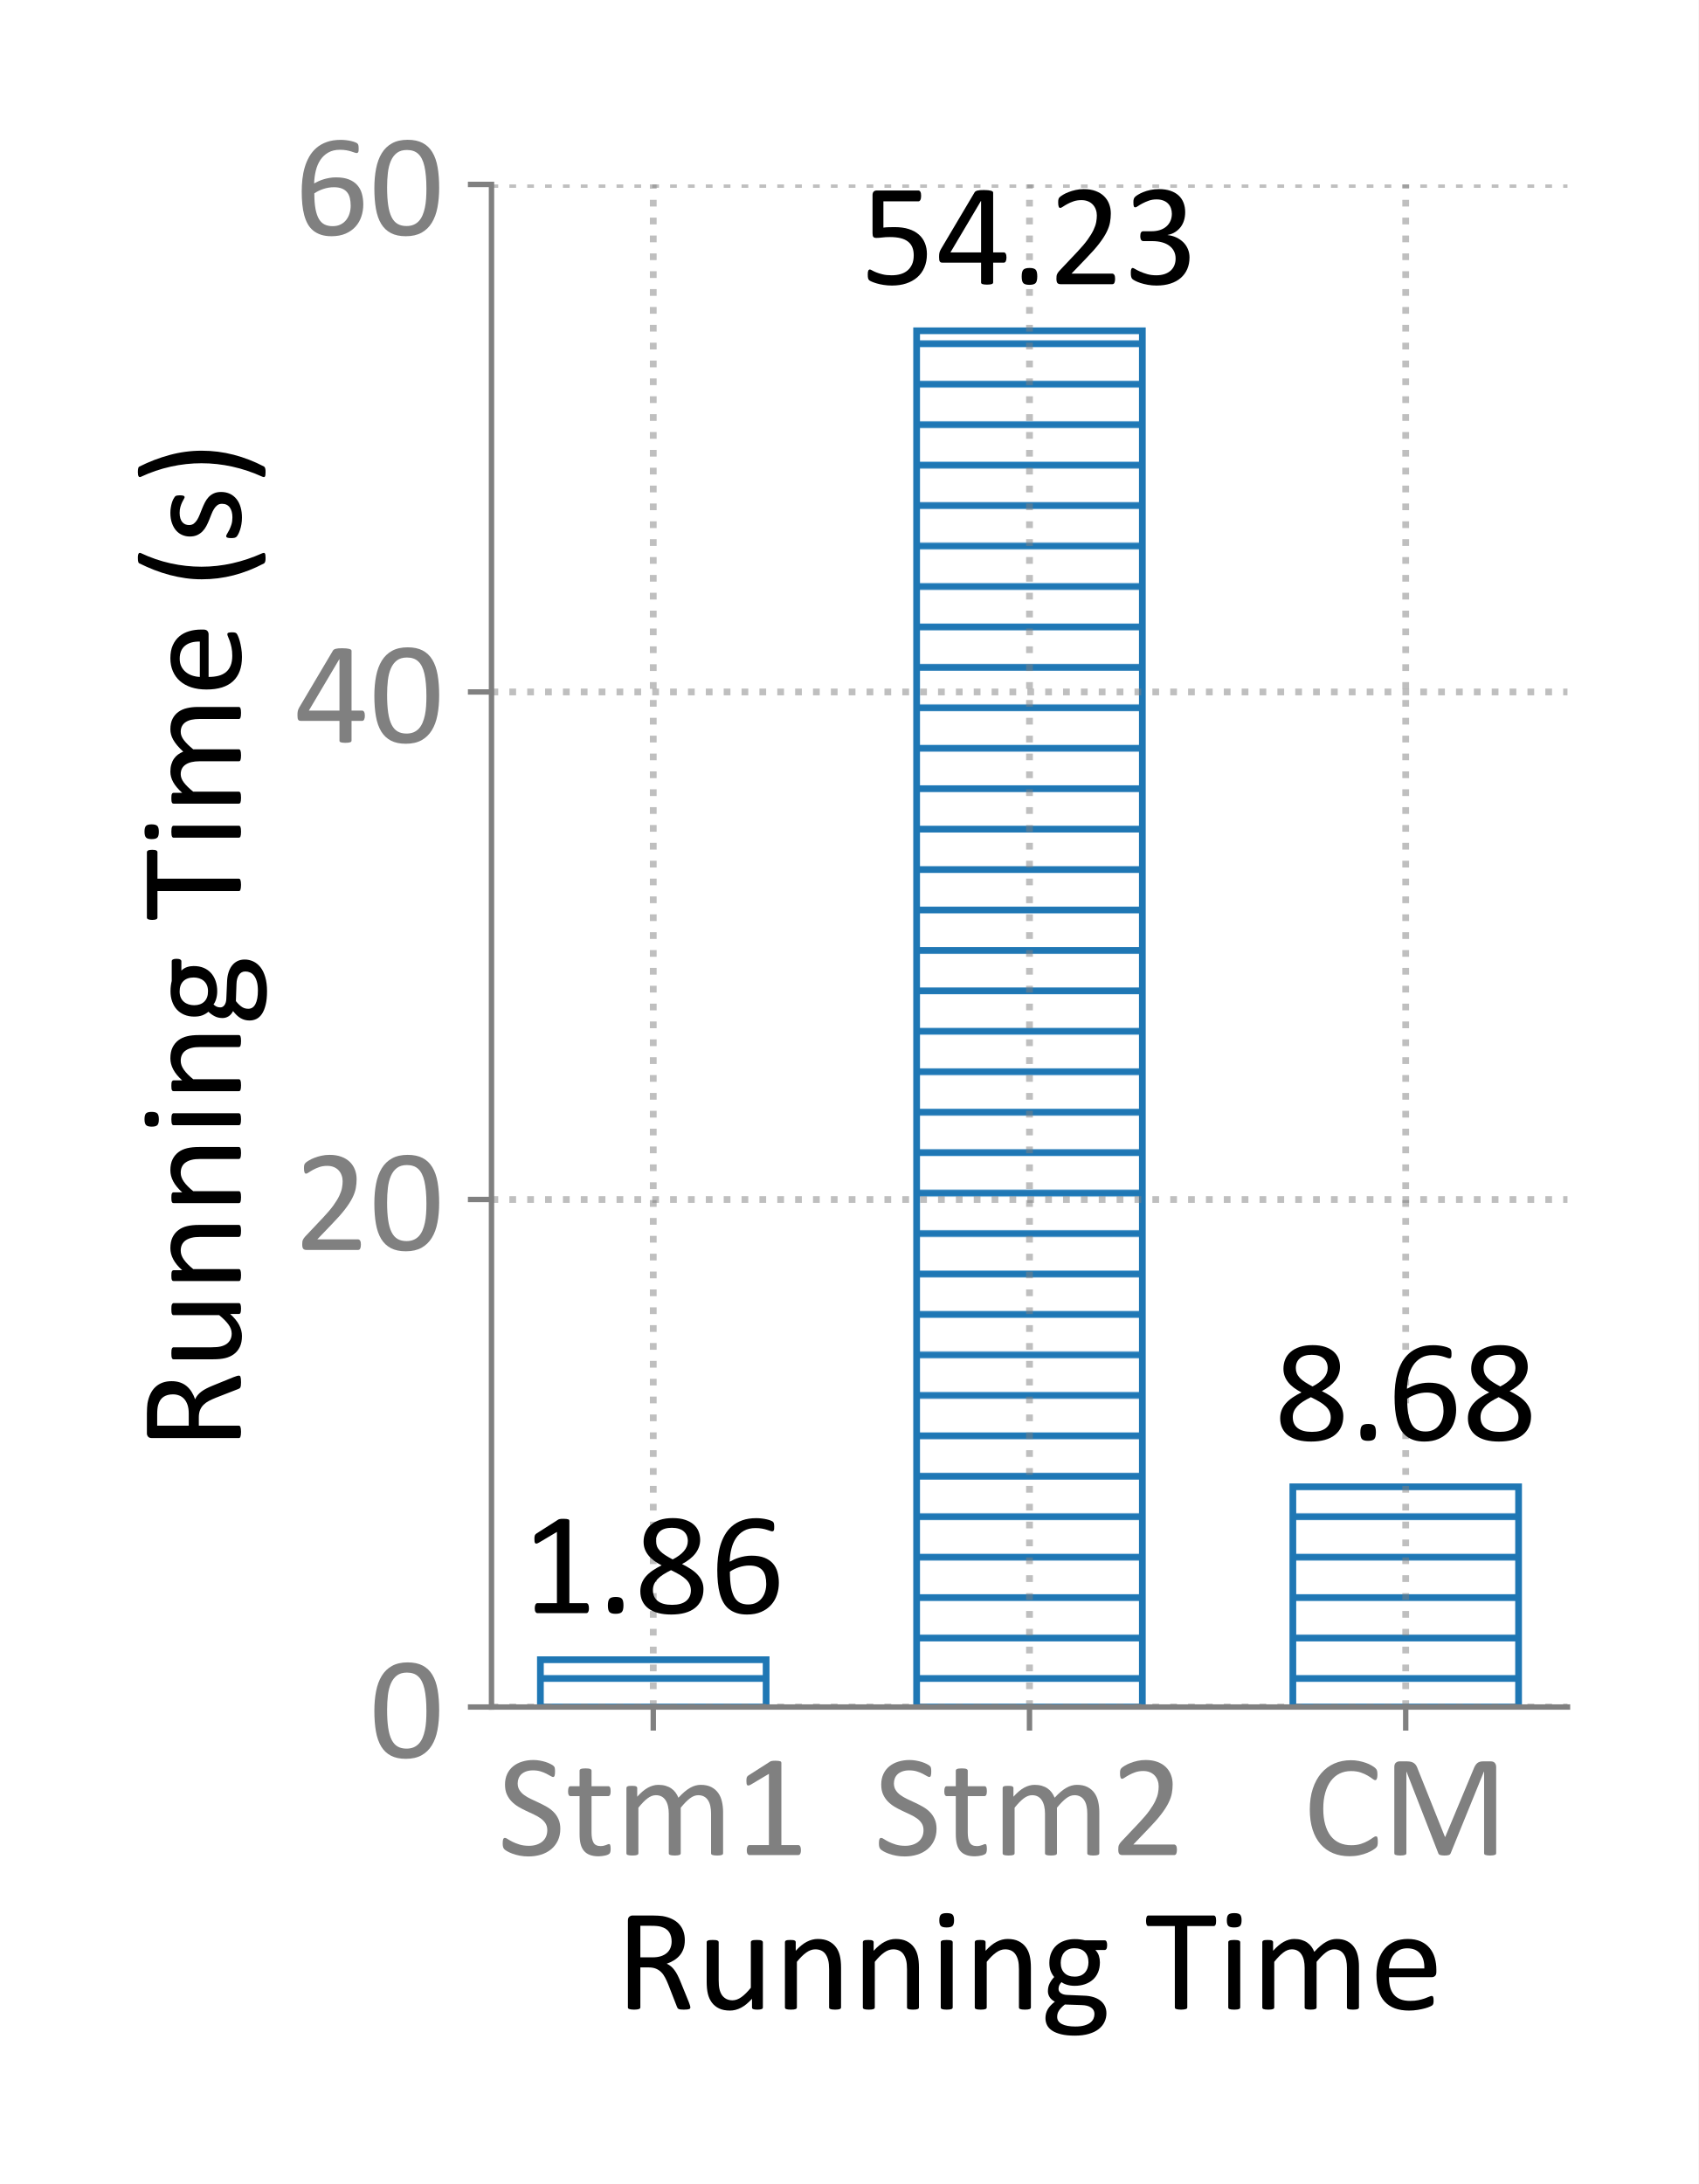
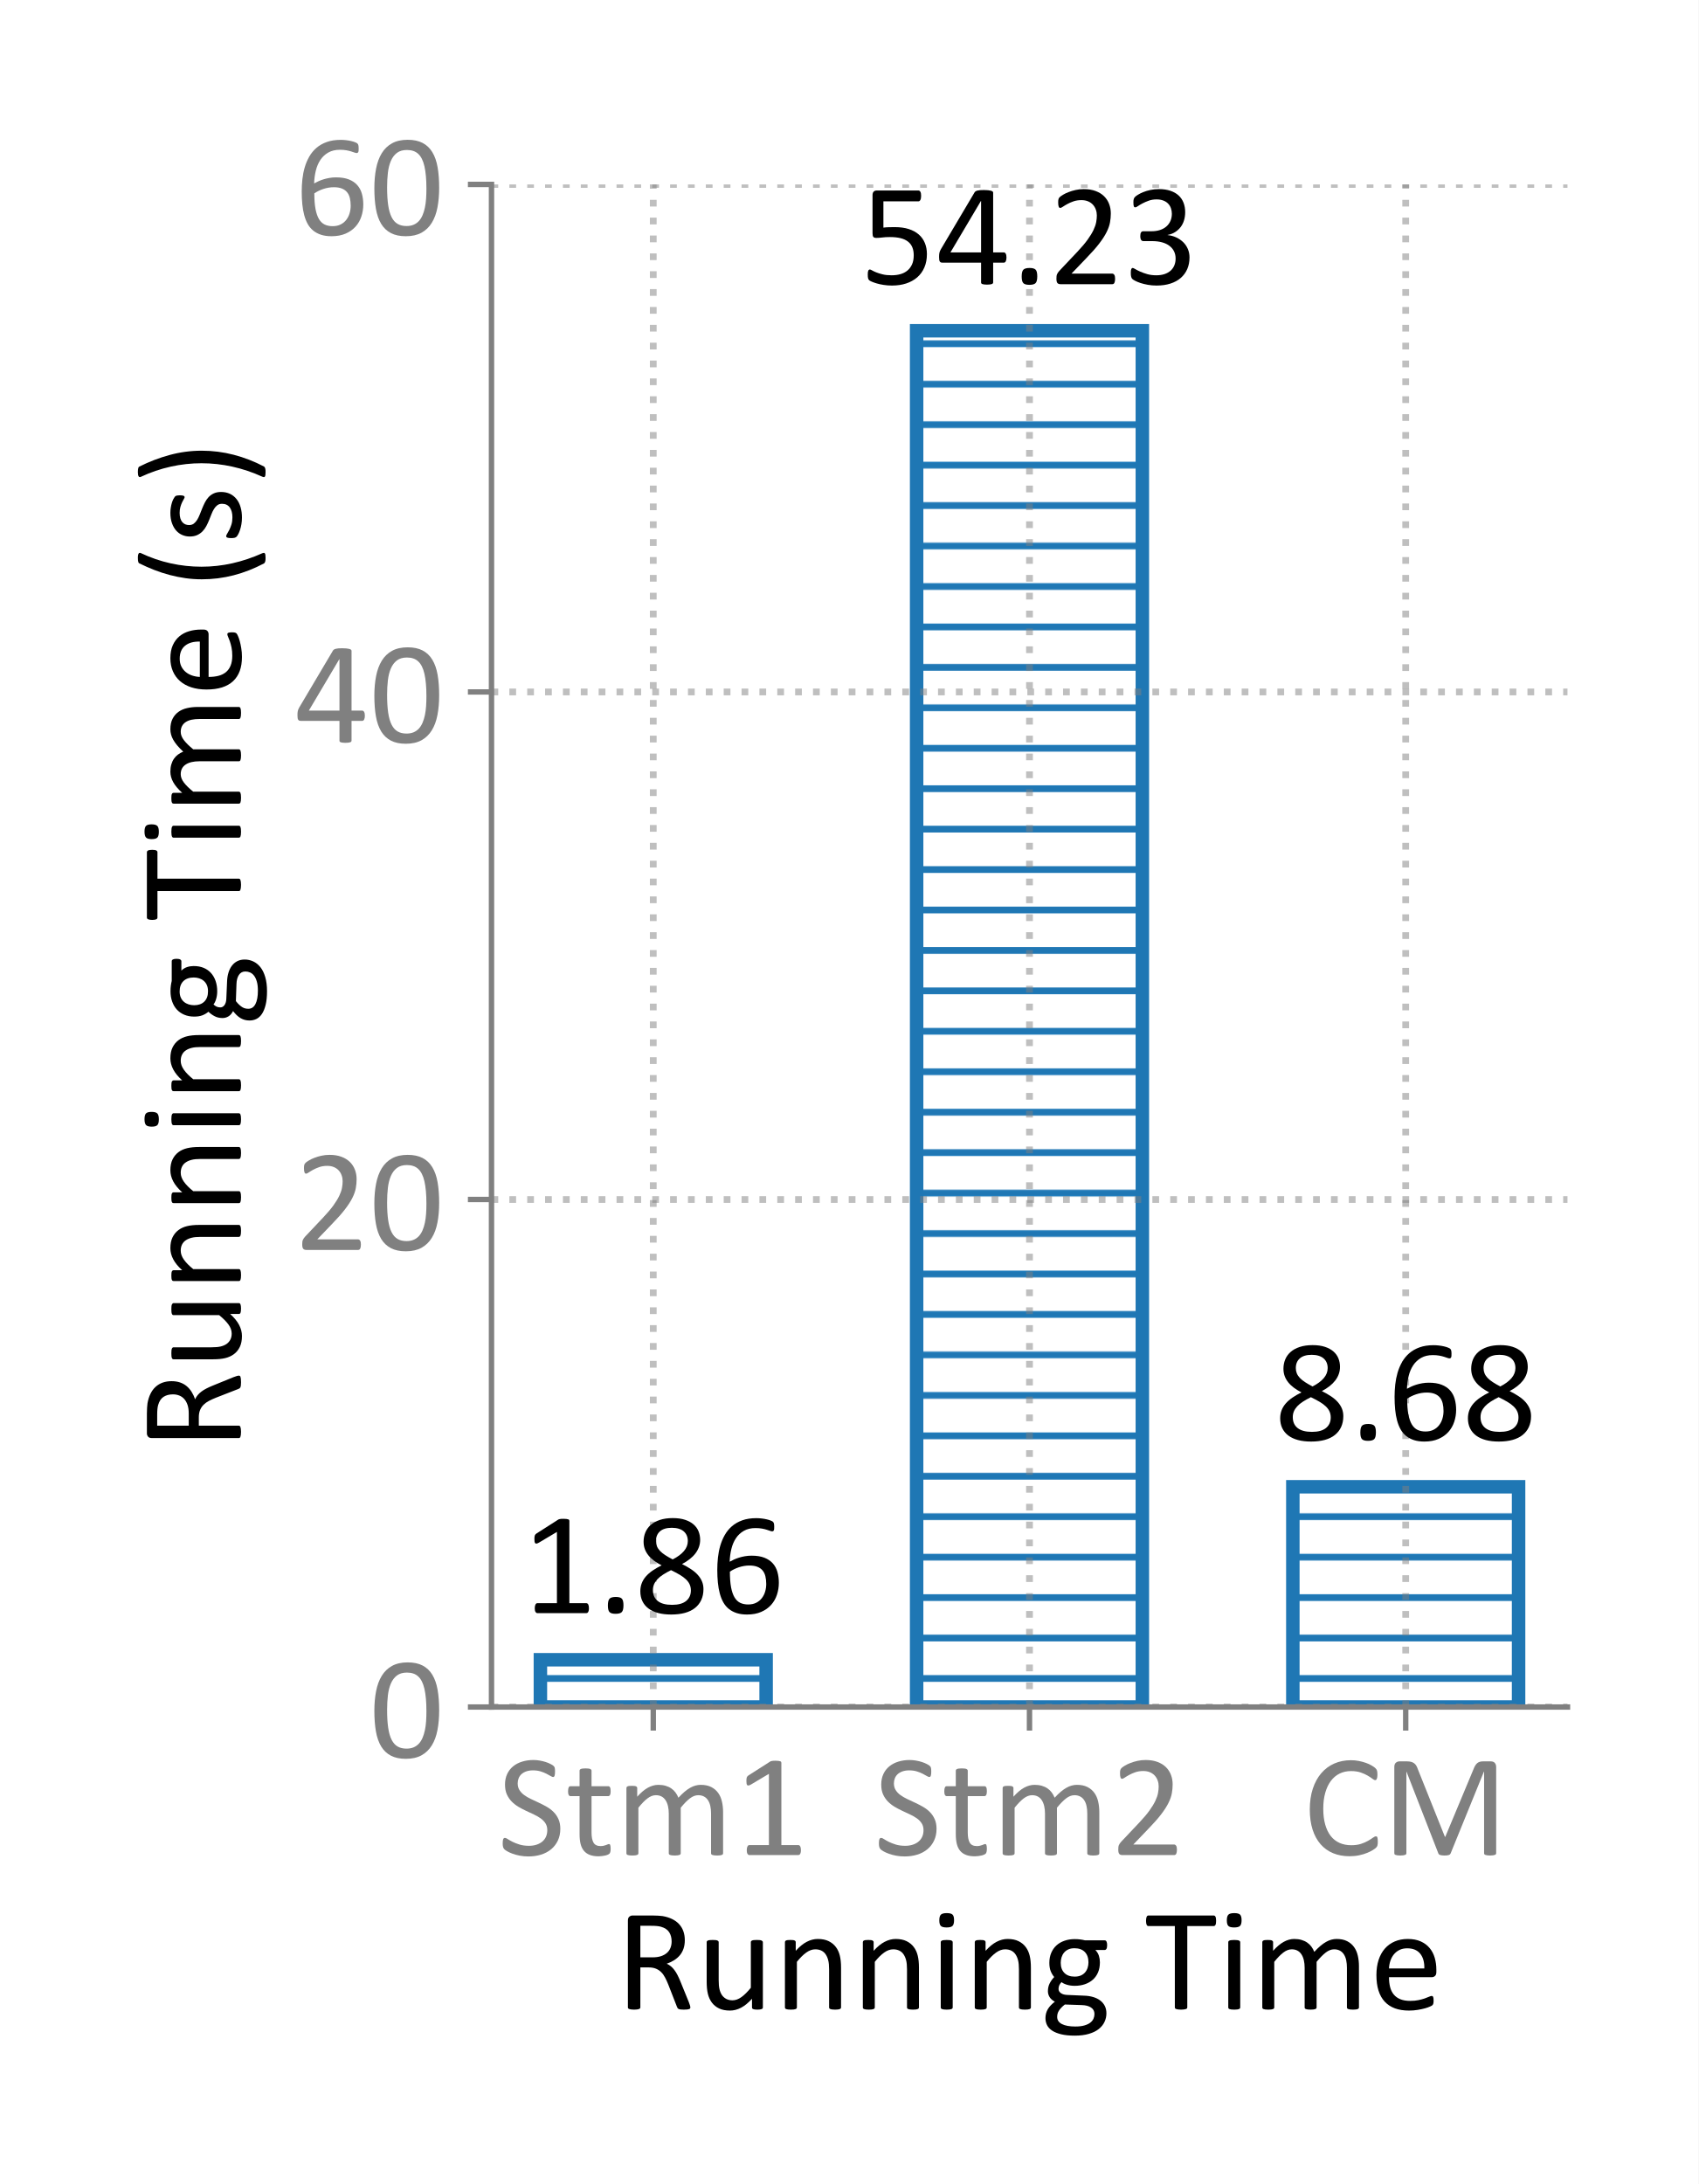
<svg xmlns="http://www.w3.org/2000/svg" xmlns:xlink="http://www.w3.org/1999/xlink" width="252pt" height="324pt" viewBox="0 0 252 324" version="1.1">
  <defs>
    <style type="text/css">*{stroke-linejoin: round; stroke-linecap: butt}</style>
  </defs>
  <g id="figure_1">
    <g id="patch_1">
      <path d="M 0 324  L 252 324  L 252 0  L 0 0  z " style="fill: #ffffff" />
    </g>
    <g id="axes_1">
      <g id="patch_2">
        <path d="M 72.92 253.24  L 232.56 253.24  L 232.56 27.36  L 72.92 27.36  z " style="fill: #ffffff" />
      </g>
      <g id="patch_3">
-         <path d="M 80.176 253.24  L 113.667 253.24  L 113.667 246.226  L 80.176 246.226  z " clip-path="url(#p15a180ea3f)" style="fill: url(#hd7458379df); stroke: #1f77b4; stroke-linejoin: miter" />
+         <path d="M 80.176 253.24  L 113.667 253.24  L 113.667 246.226  L 80.176 246.226  z " clip-path="url(#p754c9a6366)" style="fill: url(#h164a5bb880); stroke: #1f77b4; stroke-width: 2; stroke-linejoin: miter" />
      </g>
      <g id="patch_4">
-         <path d="M 135.995 253.24  L 169.485 253.24  L 169.485 49.071  L 135.995 49.071  z " clip-path="url(#p15a180ea3f)" style="fill: url(#hd7458379df); stroke: #1f77b4; stroke-linejoin: miter" />
+         <path d="M 135.995 253.24  L 169.485 253.24  L 169.485 49.071  L 135.995 49.071  z " clip-path="url(#p754c9a6366)" style="fill: url(#h164a5bb880); stroke: #1f77b4; stroke-width: 2; stroke-linejoin: miter" />
      </g>
      <g id="patch_5">
-         <path d="M 191.813 253.24  L 225.304 253.24  L 225.304 220.566  L 191.813 220.566  z " clip-path="url(#p15a180ea3f)" style="fill: url(#hd7458379df); stroke: #1f77b4; stroke-linejoin: miter" />
+         <path d="M 191.813 253.24  L 225.304 253.24  L 225.304 220.566  L 191.813 220.566  z " clip-path="url(#p754c9a6366)" style="fill: url(#h164a5bb880); stroke: #1f77b4; stroke-width: 2; stroke-linejoin: miter" />
      </g>
      <g id="matplotlib.axis_1">
        <g id="xtick_1">
          <g id="line2d_1">
-             <path d="M 96.922 253.24  L 96.922 27.36  " clip-path="url(#p15a180ea3f)" style="fill: none; stroke-dasharray: 1,1.65; stroke-dashoffset: 0; stroke: #808080; stroke-opacity: 0.5" />
+             <path d="M 96.922 253.24  L 96.922 27.36  " clip-path="url(#p754c9a6366)" style="fill: none; stroke-dasharray: 1,1.65; stroke-dashoffset: 0; stroke: #808080; stroke-opacity: 0.5" />
          </g>
          <g id="line2d_2">
            <defs>
-               <path id="mc25c2c9c9c" d="M 0 0  L 0 3.5  " style="stroke: #808080; stroke-width: 0.8" />
-             </defs>
-             <g>
-               <use xlink:href="#mc25c2c9c9c" x="96.922" y="253.24" style="fill: #808080; stroke: #808080; stroke-width: 0.8" />
+               <path id="mcdee9399ea" d="M 0 0  L 0 3.5  " style="stroke: #808080; stroke-width: 0.8" />
+             </defs>
+             <g>
+               <use xlink:href="#mcdee9399ea" x="96.922" y="253.24" style="fill: #808080; stroke: #808080; stroke-width: 0.8" />
            </g>
          </g>
          <g id="text_1">
            <g style="fill: #808080" transform="translate(73.81838 275.2034) scale(0.22 -0.22)">
              <defs>
                <path id="Calibri-53" d="M 2709 1134  Q 2709 850 2604 628  Q 2500 406 2314 251  Q 2128 97 1876 19  Q 1625 -59 1334 -59  Q 1131 -59 957 -25  Q 784 9 648 59  Q 513 109 420 162  Q 328 216 292 253  Q 256 291 239 348  Q 222 406 222 503  Q 222 572 228 617  Q 234 663 246 691  Q 259 719 278 730  Q 297 741 322 741  Q 366 741 445 687  Q 525 634 650 571  Q 775 509 951 454  Q 1128 400 1359 400  Q 1534 400 1679 447  Q 1825 494 1929 580  Q 2034 666 2090 791  Q 2147 916 2147 1075  Q 2147 1247 2069 1369  Q 1991 1491 1862 1583  Q 1734 1675 1570 1751  Q 1406 1828 1234 1908  Q 1063 1988 900 2084  Q 738 2181 609 2312  Q 481 2444 401 2620  Q 322 2797 322 3044  Q 322 3297 414 3495  Q 506 3694 670 3828  Q 834 3963 1061 4033  Q 1288 4103 1550 4103  Q 1684 4103 1820 4079  Q 1956 4056 2076 4017  Q 2197 3978 2290 3929  Q 2384 3881 2414 3851  Q 2444 3822 2453 3805  Q 2463 3788 2469 3761  Q 2475 3734 2478 3696  Q 2481 3659 2481 3600  Q 2481 3544 2476 3500  Q 2472 3456 2462 3426  Q 2453 3397 2436 3383  Q 2419 3369 2397 3369  Q 2363 3369 2289 3412  Q 2216 3456 2109 3511  Q 2003 3566 1858 3611  Q 1713 3656 1531 3656  Q 1363 3656 1238 3611  Q 1113 3566 1031 3491  Q 950 3416 909 3312  Q 869 3209 869 3094  Q 869 2925 947 2803  Q 1025 2681 1154 2587  Q 1284 2494 1450 2416  Q 1616 2338 1787 2258  Q 1959 2178 2125 2083  Q 2291 1988 2420 1858  Q 2550 1728 2629 1551  Q 2709 1375 2709 1134  z " transform="scale(0.015625)" />
                <path id="Calibri-74" d="M 1941 284  Q 1941 194 1928 141  Q 1916 88 1891 63  Q 1866 38 1816 16  Q 1766 -6 1702 -20  Q 1638 -34 1566 -43  Q 1494 -53 1422 -53  Q 1203 -53 1047 5  Q 891 63 791 180  Q 691 297 645 476  Q 600 656 600 900  L 600 2544  L 206 2544  Q 159 2544 131 2594  Q 103 2644 103 2756  Q 103 2816 111 2856  Q 119 2897 131 2923  Q 144 2950 164 2961  Q 184 2972 209 2972  L 600 2972  L 600 3641  Q 600 3663 611 3681  Q 622 3700 651 3714  Q 681 3728 731 3734  Q 781 3741 856 3741  Q 934 3741 984 3734  Q 1034 3728 1062 3714  Q 1091 3700 1103 3681  Q 1116 3663 1116 3641  L 1116 2972  L 1838 2972  Q 1863 2972 1881 2961  Q 1900 2950 1914 2923  Q 1928 2897 1934 2856  Q 1941 2816 1941 2756  Q 1941 2644 1912 2594  Q 1884 2544 1838 2544  L 1116 2544  L 1116 975  Q 1116 684 1202 536  Q 1288 388 1509 388  Q 1581 388 1637 402  Q 1694 416 1737 431  Q 1781 447 1812 461  Q 1844 475 1869 475  Q 1884 475 1898 467  Q 1913 459 1920 437  Q 1928 416 1934 378  Q 1941 341 1941 284  z " transform="scale(0.015625)" />
                <path id="Calibri-6d" d="M 4650 78  Q 4650 53 4637 36  Q 4625 19 4597 6  Q 4569 -6 4519 -12  Q 4469 -19 4394 -19  Q 4316 -19 4266 -12  Q 4216 -6 4186 6  Q 4156 19 4143 36  Q 4131 53 4131 78  L 4131 1788  Q 4131 1966 4100 2112  Q 4069 2259 4000 2365  Q 3931 2472 3825 2528  Q 3719 2584 3575 2584  Q 3397 2584 3217 2446  Q 3038 2309 2822 2044  L 2822 78  Q 2822 53 2809 36  Q 2797 19 2767 6  Q 2738 -6 2688 -12  Q 2638 -19 2563 -19  Q 2491 -19 2439 -12  Q 2388 -6 2358 6  Q 2328 19 2317 36  Q 2306 53 2306 78  L 2306 1788  Q 2306 1966 2272 2112  Q 2238 2259 2169 2365  Q 2100 2472 1995 2528  Q 1891 2584 1747 2584  Q 1569 2584 1387 2446  Q 1206 2309 994 2044  L 994 78  Q 994 53 981 36  Q 969 19 941 6  Q 913 -6 863 -12  Q 813 -19 734 -19  Q 659 -19 609 -12  Q 559 -6 529 6  Q 500 19 489 36  Q 478 53 478 78  L 478 2891  Q 478 2916 487 2933  Q 497 2950 525 2964  Q 553 2978 597 2983  Q 641 2988 713 2988  Q 781 2988 826 2983  Q 872 2978 897 2964  Q 922 2950 933 2933  Q 944 2916 944 2891  L 944 2519  Q 1181 2784 1404 2907  Q 1628 3031 1856 3031  Q 2031 3031 2170 2990  Q 2309 2950 2415 2876  Q 2522 2803 2597 2701  Q 2672 2600 2722 2475  Q 2863 2628 2989 2734  Q 3116 2841 3233 2906  Q 3350 2972 3461 3001  Q 3572 3031 3684 3031  Q 3956 3031 4140 2936  Q 4325 2841 4439 2681  Q 4553 2522 4601 2308  Q 4650 2094 4650 1856  L 4650 78  z " transform="scale(0.015625)" />
                <path id="Calibri-31" d="M 2897 213  Q 2897 153 2887 112  Q 2878 72 2862 47  Q 2847 22 2826 11  Q 2806 0 2784 0  L 672 0  Q 650 0 631 11  Q 613 22 595 47  Q 578 72 568 112  Q 559 153 559 213  Q 559 269 568 309  Q 578 350 592 376  Q 606 403 626 417  Q 647 431 672 431  L 1516 431  L 1516 3506  L 734 3041  Q 675 3009 639 3003  Q 603 2997 581 3017  Q 559 3038 551 3084  Q 544 3131 544 3203  Q 544 3256 548 3293  Q 553 3331 562 3356  Q 572 3381 589 3400  Q 606 3419 634 3438  L 1566 4034  Q 1578 4044 1597 4050  Q 1616 4056 1644 4062  Q 1672 4069 1709 4070  Q 1747 4072 1803 4072  Q 1878 4072 1928 4065  Q 1978 4059 2006 4048  Q 2034 4038 2043 4020  Q 2053 4003 2053 3984  L 2053 431  L 2784 431  Q 2809 431 2831 417  Q 2853 403 2867 376  Q 2881 350 2889 309  Q 2897 269 2897 213  z " transform="scale(0.015625)" />
              </defs>
              <use xlink:href="#Calibri-53" />
              <use xlink:href="#Calibri-74" x="45.947" />
              <use xlink:href="#Calibri-6d" x="79.443" />
              <use xlink:href="#Calibri-31" x="159.326" />
            </g>
          </g>
        </g>
        <g id="xtick_2">
          <g id="line2d_3">
-             <path d="M 152.74 253.24  L 152.74 27.36  " clip-path="url(#p15a180ea3f)" style="fill: none; stroke-dasharray: 1,1.65; stroke-dashoffset: 0; stroke: #808080; stroke-opacity: 0.5" />
+             <path d="M 152.74 253.24  L 152.74 27.36  " clip-path="url(#p754c9a6366)" style="fill: none; stroke-dasharray: 1,1.65; stroke-dashoffset: 0; stroke: #808080; stroke-opacity: 0.5" />
          </g>
          <g id="line2d_4">
            <g>
-               <use xlink:href="#mc25c2c9c9c" x="152.74" y="253.24" style="fill: #808080; stroke: #808080; stroke-width: 0.8" />
+               <use xlink:href="#mcdee9399ea" x="152.74" y="253.24" style="fill: #808080; stroke: #808080; stroke-width: 0.8" />
            </g>
          </g>
          <g id="text_2">
            <g style="fill: #808080" transform="translate(129.6366 275.2034) scale(0.22 -0.22)">
              <defs>
                <path id="Calibri-32" d="M 2888 231  Q 2888 175 2880 131  Q 2872 88 2858 58  Q 2844 28 2820 14  Q 2797 0 2769 0  L 534 0  Q 491 0 458 11  Q 425 22 401 47  Q 378 72 367 119  Q 356 166 356 234  Q 356 297 361 344  Q 366 391 381 427  Q 397 463 420 498  Q 444 534 481 575  L 1266 1406  Q 1538 1694 1702 1922  Q 1866 2150 1955 2337  Q 2044 2525 2072 2678  Q 2100 2831 2100 2966  Q 2100 3100 2056 3220  Q 2013 3341 1930 3431  Q 1847 3522 1722 3575  Q 1597 3628 1434 3628  Q 1244 3628 1092 3575  Q 941 3522 827 3459  Q 713 3397 636 3344  Q 559 3291 522 3291  Q 500 3291 483 3303  Q 466 3316 455 3344  Q 444 3372 437 3419  Q 431 3466 431 3531  Q 431 3578 434 3612  Q 438 3647 445 3672  Q 453 3697 465 3719  Q 478 3741 515 3773  Q 553 3806 645 3862  Q 738 3919 877 3973  Q 1016 4028 1183 4065  Q 1350 4103 1534 4103  Q 1828 4103 2048 4020  Q 2269 3938 2414 3794  Q 2559 3650 2631 3459  Q 2703 3269 2703 3053  Q 2703 2859 2668 2667  Q 2634 2475 2523 2251  Q 2413 2028 2203 1754  Q 1994 1481 1647 1125  L 1006 456  L 2766 456  Q 2791 456 2814 442  Q 2838 428 2855 400  Q 2872 372 2880 330  Q 2888 288 2888 231  z " transform="scale(0.015625)" />
              </defs>
              <use xlink:href="#Calibri-53" />
              <use xlink:href="#Calibri-74" x="45.947" />
              <use xlink:href="#Calibri-6d" x="79.443" />
              <use xlink:href="#Calibri-32" x="159.326" />
            </g>
          </g>
        </g>
        <g id="xtick_3">
          <g id="line2d_5">
-             <path d="M 208.558 253.24  L 208.558 27.36  " clip-path="url(#p15a180ea3f)" style="fill: none; stroke-dasharray: 1,1.65; stroke-dashoffset: 0; stroke: #808080; stroke-opacity: 0.5" />
+             <path d="M 208.558 253.24  L 208.558 27.36  " clip-path="url(#p754c9a6366)" style="fill: none; stroke-dasharray: 1,1.65; stroke-dashoffset: 0; stroke: #808080; stroke-opacity: 0.5" />
          </g>
          <g id="line2d_6">
            <g>
-               <use xlink:href="#mc25c2c9c9c" x="208.558" y="253.24" style="fill: #808080; stroke: #808080; stroke-width: 0.8" />
+               <use xlink:href="#mcdee9399ea" x="208.558" y="253.24" style="fill: #808080; stroke: #808080; stroke-width: 0.8" />
            </g>
          </g>
          <g id="text_3">
            <g style="fill: #808080" transform="translate(193.2871 275.2034) scale(0.22 -0.22)">
              <defs>
                <path id="Calibri-43" d="M 3238 572  Q 3238 522 3234 484  Q 3231 447 3223 419  Q 3216 391 3203 369  Q 3191 347 3159 315  Q 3128 284 3028 220  Q 2928 156 2779 95  Q 2631 34 2439 -8  Q 2247 -50 2019 -50  Q 1625 -50 1308 81  Q 991 213 767 469  Q 544 725 423 1101  Q 303 1478 303 1969  Q 303 2472 433 2865  Q 563 3259 797 3532  Q 1031 3806 1357 3950  Q 1684 4094 2081 4094  Q 2256 4094 2422 4061  Q 2588 4028 2728 3978  Q 2869 3928 2978 3862  Q 3088 3797 3130 3755  Q 3172 3713 3184 3691  Q 3197 3669 3205 3639  Q 3213 3609 3217 3568  Q 3222 3528 3222 3472  Q 3222 3409 3215 3365  Q 3209 3322 3196 3292  Q 3184 3263 3167 3248  Q 3150 3234 3125 3234  Q 3081 3234 3003 3295  Q 2925 3356 2801 3429  Q 2678 3503 2501 3564  Q 2325 3625 2078 3625  Q 1809 3625 1589 3517  Q 1369 3409 1212 3200  Q 1056 2991 970 2689  Q 884 2388 884 2000  Q 884 1616 967 1320  Q 1050 1025 1204 826  Q 1359 628 1584 526  Q 1809 425 2094 425  Q 2334 425 2514 484  Q 2694 544 2820 617  Q 2947 691 3028 750  Q 3109 809 3156 809  Q 3178 809 3193 800  Q 3209 791 3218 764  Q 3228 738 3233 691  Q 3238 644 3238 572  z " transform="scale(0.015625)" />
                <path id="Calibri-4d" d="M 4934 81  Q 4934 56 4921 37  Q 4909 19 4878 8  Q 4847 -3 4798 -11  Q 4750 -19 4672 -19  Q 4600 -19 4548 -11  Q 4497 -3 4467 8  Q 4438 19 4425 37  Q 4413 56 4413 81  L 4413 3603  L 4406 3603  L 2966 66  Q 2956 44 2939 28  Q 2922 13 2889 2  Q 2856 -9 2811 -14  Q 2766 -19 2703 -19  Q 2638 -19 2591 -12  Q 2544 -6 2512 5  Q 2481 16 2464 31  Q 2447 47 2441 66  L 1063 3603  L 1059 3603  L 1059 81  Q 1059 56 1046 37  Q 1034 19 1003 8  Q 972 -3 922 -11  Q 872 -19 794 -19  Q 719 -19 669 -11  Q 619 -3 589 8  Q 559 19 548 37  Q 538 56 538 81  L 538 3800  Q 538 3931 606 3987  Q 675 4044 759 4044  L 1084 4044  Q 1184 4044 1259 4025  Q 1334 4006 1390 3965  Q 1447 3925 1484 3862  Q 1522 3800 1550 3716  L 2722 788  L 2738 788  L 3956 3706  Q 3991 3800 4031 3865  Q 4072 3931 4120 3970  Q 4169 4009 4228 4026  Q 4288 4044 4366 4044  L 4706 4044  Q 4753 4044 4795 4030  Q 4838 4016 4867 3986  Q 4897 3956 4915 3911  Q 4934 3866 4934 3800  L 4934 81  z " transform="scale(0.015625)" />
              </defs>
              <use xlink:href="#Calibri-43" />
              <use xlink:href="#Calibri-4d" x="53.32" />
            </g>
          </g>
        </g>
        <g id="text_4">
          <g transform="translate(91.31016 298.0684) scale(0.22 -0.22)">
            <defs>
              <path id="Calibri-52" d="M 3234 81  Q 3234 56 3225 37  Q 3216 19 3184 6  Q 3153 -6 3097 -12  Q 3041 -19 2947 -19  Q 2866 -19 2814 -12  Q 2763 -6 2731 8  Q 2700 22 2683 47  Q 2666 72 2653 109  L 2281 1063  Q 2216 1225 2145 1361  Q 2075 1497 1978 1595  Q 1881 1694 1750 1748  Q 1619 1803 1434 1803  L 1075 1803  L 1075 81  Q 1075 56 1061 37  Q 1047 19 1017 8  Q 988 -3 936 -11  Q 884 -19 806 -19  Q 728 -19 676 -11  Q 625 -3 594 8  Q 563 19 550 37  Q 538 56 538 81  L 538 3825  Q 538 3947 602 3995  Q 666 4044 738 4044  L 1597 4044  Q 1750 4044 1851 4036  Q 1953 4028 2034 4019  Q 2269 3978 2448 3890  Q 2628 3803 2750 3668  Q 2872 3534 2933 3361  Q 2994 3188 2994 2978  Q 2994 2775 2939 2614  Q 2884 2453 2781 2329  Q 2678 2206 2534 2115  Q 2391 2025 2213 1963  Q 2313 1919 2394 1851  Q 2475 1784 2545 1690  Q 2616 1597 2678 1475  Q 2741 1353 2803 1200  L 3166 309  Q 3209 197 3221 151  Q 3234 106 3234 81  z M 2425 2922  Q 2425 3159 2319 3323  Q 2213 3488 1963 3559  Q 1884 3581 1786 3590  Q 1688 3600 1528 3600  L 1075 3600  L 1075 2238  L 1600 2238  Q 1813 2238 1967 2289  Q 2122 2341 2225 2433  Q 2328 2525 2376 2650  Q 2425 2775 2425 2922  z " transform="scale(0.015625)" />
              <path id="Calibri-75" d="M 2888 78  Q 2888 53 2877 36  Q 2866 19 2837 6  Q 2809 -6 2764 -12  Q 2719 -19 2653 -19  Q 2581 -19 2536 -12  Q 2491 -6 2464 6  Q 2438 19 2428 36  Q 2419 53 2419 78  L 2419 450  Q 2178 184 1943 62  Q 1709 -59 1469 -59  Q 1188 -59 995 34  Q 803 128 684 289  Q 566 450 514 664  Q 463 878 463 1184  L 463 2891  Q 463 2916 473 2933  Q 484 2950 515 2964  Q 547 2978 597 2983  Q 647 2988 722 2988  Q 797 2988 847 2983  Q 897 2978 926 2964  Q 956 2950 968 2933  Q 981 2916 981 2891  L 981 1253  Q 981 1006 1017 857  Q 1053 709 1126 604  Q 1200 500 1312 442  Q 1425 384 1575 384  Q 1769 384 1961 521  Q 2153 659 2369 925  L 2369 2891  Q 2369 2916 2380 2933  Q 2391 2950 2422 2964  Q 2453 2978 2501 2983  Q 2550 2988 2628 2988  Q 2703 2988 2753 2983  Q 2803 2978 2831 2964  Q 2859 2950 2873 2933  Q 2888 2916 2888 2891  L 2888 78  z " transform="scale(0.015625)" />
              <path id="Calibri-6e" d="M 2900 78  Q 2900 53 2887 36  Q 2875 19 2847 6  Q 2819 -6 2769 -12  Q 2719 -19 2644 -19  Q 2566 -19 2516 -12  Q 2466 -6 2437 6  Q 2409 19 2396 36  Q 2384 53 2384 78  L 2384 1725  Q 2384 1966 2346 2112  Q 2309 2259 2237 2365  Q 2166 2472 2052 2528  Q 1938 2584 1788 2584  Q 1594 2584 1400 2446  Q 1206 2309 994 2044  L 994 78  Q 994 53 981 36  Q 969 19 941 6  Q 913 -6 863 -12  Q 813 -19 734 -19  Q 659 -19 609 -12  Q 559 -6 529 6  Q 500 19 489 36  Q 478 53 478 78  L 478 2891  Q 478 2916 487 2933  Q 497 2950 525 2964  Q 553 2978 597 2983  Q 641 2988 713 2988  Q 781 2988 826 2983  Q 872 2978 897 2964  Q 922 2950 933 2933  Q 944 2916 944 2891  L 944 2519  Q 1181 2784 1417 2907  Q 1653 3031 1894 3031  Q 2175 3031 2367 2936  Q 2559 2841 2678 2681  Q 2797 2522 2848 2308  Q 2900 2094 2900 1794  L 2900 78  z " transform="scale(0.015625)" />
              <path id="Calibri-69" d="M 994 78  Q 994 53 981 36  Q 969 19 941 6  Q 913 -6 863 -12  Q 813 -19 734 -19  Q 659 -19 609 -12  Q 559 -6 529 6  Q 500 19 489 36  Q 478 53 478 78  L 478 2891  Q 478 2913 489 2931  Q 500 2950 529 2962  Q 559 2975 609 2981  Q 659 2988 734 2988  Q 813 2988 863 2981  Q 913 2975 941 2962  Q 969 2950 981 2931  Q 994 2913 994 2891  L 994 78  z M 1053 3841  Q 1053 3659 984 3593  Q 916 3528 731 3528  Q 550 3528 483 3592  Q 416 3656 416 3834  Q 416 4016 484 4081  Q 553 4147 738 4147  Q 919 4147 986 4083  Q 1053 4019 1053 3841  z " transform="scale(0.015625)" />
              <path id="Calibri-67" d="M 2828 2763  Q 2828 2653 2798 2604  Q 2769 2556 2722 2556  L 2319 2556  Q 2428 2444 2472 2308  Q 2516 2172 2516 2025  Q 2516 1781 2437 1593  Q 2359 1406 2214 1276  Q 2069 1147 1869 1078  Q 1669 1009 1425 1009  Q 1253 1009 1098 1054  Q 944 1100 859 1169  Q 803 1113 767 1041  Q 731 969 731 875  Q 731 766 832 694  Q 934 622 1103 616  L 1838 584  Q 2047 578 2222 526  Q 2397 475 2525 379  Q 2653 284 2725 145  Q 2797 6 2797 -178  Q 2797 -372 2715 -547  Q 2634 -722 2467 -855  Q 2300 -988 2040 -1064  Q 1781 -1141 1428 -1141  Q 1088 -1141 848 -1083  Q 609 -1025 456 -925  Q 303 -825 234 -686  Q 166 -547 166 -384  Q 166 -281 191 -184  Q 216 -88 267 0  Q 319 88 395 167  Q 472 247 572 325  Q 419 403 345 522  Q 272 641 272 778  Q 272 969 350 1119  Q 428 1269 544 1388  Q 447 1503 390 1648  Q 334 1794 334 2000  Q 334 2241 415 2431  Q 497 2622 640 2753  Q 784 2884 986 2954  Q 1188 3025 1425 3025  Q 1553 3025 1664 3011  Q 1775 2997 1872 2972  L 2722 2972  Q 2775 2972 2801 2920  Q 2828 2869 2828 2763  z M 2022 2022  Q 2022 2309 1864 2470  Q 1706 2631 1416 2631  Q 1266 2631 1155 2581  Q 1044 2531 970 2443  Q 897 2356 861 2242  Q 825 2128 825 2003  Q 825 1725 983 1565  Q 1141 1406 1425 1406  Q 1578 1406 1690 1454  Q 1803 1503 1876 1589  Q 1950 1675 1986 1787  Q 2022 1900 2022 2022  z M 2281 -206  Q 2281 -25 2132 73  Q 1984 172 1731 178  L 1003 203  Q 903 125 839 54  Q 775 -16 737 -80  Q 700 -144 686 -206  Q 672 -269 672 -334  Q 672 -538 878 -642  Q 1084 -747 1453 -747  Q 1688 -747 1845 -701  Q 2003 -656 2100 -581  Q 2197 -506 2239 -409  Q 2281 -313 2281 -206  z " transform="scale(0.015625)" />
              <path id="Calibri-20" transform="scale(0.015625)" />
              <path id="Calibri-54" d="M 3072 3813  Q 3072 3753 3065 3709  Q 3059 3666 3045 3639  Q 3031 3613 3011 3600  Q 2991 3588 2966 3588  L 1828 3588  L 1828 81  Q 1828 56 1815 37  Q 1803 19 1772 8  Q 1741 -3 1689 -11  Q 1638 -19 1559 -19  Q 1484 -19 1431 -11  Q 1378 -3 1347 8  Q 1316 19 1303 37  Q 1291 56 1291 81  L 1291 3588  L 153 3588  Q 128 3588 108 3600  Q 88 3613 75 3639  Q 63 3666 55 3709  Q 47 3753 47 3813  Q 47 3872 55 3917  Q 63 3963 75 3991  Q 88 4019 108 4031  Q 128 4044 153 4044  L 2966 4044  Q 2991 4044 3011 4031  Q 3031 4019 3045 3991  Q 3059 3963 3065 3917  Q 3072 3872 3072 3813  z " transform="scale(0.015625)" />
              <path id="Calibri-65" d="M 2878 1606  Q 2878 1484 2817 1432  Q 2756 1381 2678 1381  L 834 1381  Q 834 1147 881 959  Q 928 772 1037 637  Q 1147 503 1322 431  Q 1497 359 1750 359  Q 1950 359 2106 392  Q 2263 425 2377 465  Q 2491 506 2564 539  Q 2638 572 2675 572  Q 2697 572 2714 561  Q 2731 550 2740 528  Q 2750 506 2754 467  Q 2759 428 2759 372  Q 2759 331 2756 301  Q 2753 272 2748 248  Q 2744 225 2733 206  Q 2722 188 2705 170  Q 2688 153 2603 114  Q 2519 75 2384 37  Q 2250 0 2073 -29  Q 1897 -59 1697 -59  Q 1350 -59 1089 37  Q 828 134 650 325  Q 472 516 381 803  Q 291 1091 291 1472  Q 291 1834 384 2123  Q 478 2413 654 2614  Q 831 2816 1081 2923  Q 1331 3031 1641 3031  Q 1972 3031 2205 2925  Q 2438 2819 2588 2639  Q 2738 2459 2808 2217  Q 2878 1975 2878 1700  L 2878 1606  z M 2359 1759  Q 2369 2166 2180 2397  Q 1991 2628 1619 2628  Q 1428 2628 1284 2556  Q 1141 2484 1044 2365  Q 947 2247 894 2089  Q 841 1931 834 1759  L 2359 1759  z " transform="scale(0.015625)" />
            </defs>
            <use xlink:href="#Calibri-52" />
            <use xlink:href="#Calibri-75" x="54.297" />
            <use xlink:href="#Calibri-6e" x="106.836" />
            <use xlink:href="#Calibri-6e" x="159.375" />
            <use xlink:href="#Calibri-69" x="211.914" />
            <use xlink:href="#Calibri-6e" x="234.863" />
            <use xlink:href="#Calibri-67" x="287.402" />
            <use xlink:href="#Calibri-20" x="334.473" />
            <use xlink:href="#Calibri-54" x="357.08" />
            <use xlink:href="#Calibri-69" x="405.811" />
            <use xlink:href="#Calibri-6d" x="428.76" />
            <use xlink:href="#Calibri-65" x="508.643" />
          </g>
        </g>
      </g>
      <g id="matplotlib.axis_2">
        <g id="ytick_1">
          <g id="line2d_7">
-             <path d="M 72.92 253.24  L 232.56 253.24  " clip-path="url(#p15a180ea3f)" style="fill: none; stroke-dasharray: 1,1.65; stroke-dashoffset: 0; stroke: #808080; stroke-opacity: 0.5" />
+             <path d="M 72.92 253.24  L 232.56 253.24  " clip-path="url(#p754c9a6366)" style="fill: none; stroke-dasharray: 1,1.65; stroke-dashoffset: 0; stroke: #808080; stroke-opacity: 0.5" />
          </g>
          <g id="line2d_8">
            <defs>
-               <path id="md357edd897" d="M 0 0  L -3.5 0  " style="stroke: #808080; stroke-width: 0.8" />
-             </defs>
-             <g>
-               <use xlink:href="#md357edd897" x="72.92" y="253.24" style="fill: #808080; stroke: #808080; stroke-width: 0.8" />
+               <path id="m97ee3f0e15" d="M 0 0  L -3.5 0  " style="stroke: #808080; stroke-width: 0.8" />
+             </defs>
+             <g>
+               <use xlink:href="#m97ee3f0e15" x="72.92" y="253.24" style="fill: #808080; stroke: #808080; stroke-width: 0.8" />
            </g>
          </g>
          <g id="text_5">
            <g style="fill: #808080" transform="translate(54.76875 260.7217) scale(0.22 -0.22)">
              <defs>
                <path id="Calibri-30" d="M 3022 2031  Q 3022 1566 2948 1181  Q 2875 797 2704 520  Q 2534 244 2259 92  Q 1984 -59 1581 -59  Q 1200 -59 939 77  Q 678 213 518 477  Q 359 741 292 1127  Q 225 1513 225 2013  Q 225 2475 300 2861  Q 375 3247 544 3523  Q 713 3800 988 3951  Q 1263 4103 1663 4103  Q 2047 4103 2308 3967  Q 2569 3831 2728 3567  Q 2888 3303 2955 2917  Q 3022 2531 3022 2031  z M 2472 1994  Q 2472 2297 2450 2537  Q 2428 2778 2386 2962  Q 2344 3147 2276 3280  Q 2209 3413 2115 3498  Q 2022 3584 1901 3623  Q 1781 3663 1631 3663  Q 1366 3663 1200 3538  Q 1034 3413 939 3194  Q 844 2975 809 2681  Q 775 2388 775 2050  Q 775 1597 822 1280  Q 869 963 970 763  Q 1072 563 1230 472  Q 1388 381 1613 381  Q 1788 381 1920 437  Q 2053 494 2148 598  Q 2244 703 2306 850  Q 2369 997 2406 1175  Q 2444 1353 2458 1561  Q 2472 1769 2472 1994  z " transform="scale(0.015625)" />
              </defs>
              <use xlink:href="#Calibri-30" />
            </g>
          </g>
        </g>
        <g id="ytick_2">
          <g id="line2d_9">
-             <path d="M 72.92 177.947  L 232.56 177.947  " clip-path="url(#p15a180ea3f)" style="fill: none; stroke-dasharray: 1,1.65; stroke-dashoffset: 0; stroke: #808080; stroke-opacity: 0.5" />
+             <path d="M 72.92 177.947  L 232.56 177.947  " clip-path="url(#p754c9a6366)" style="fill: none; stroke-dasharray: 1,1.65; stroke-dashoffset: 0; stroke: #808080; stroke-opacity: 0.5" />
          </g>
          <g id="line2d_10">
            <g>
-               <use xlink:href="#md357edd897" x="72.92" y="177.947" style="fill: #808080; stroke: #808080; stroke-width: 0.8" />
+               <use xlink:href="#m97ee3f0e15" x="72.92" y="177.947" style="fill: #808080; stroke: #808080; stroke-width: 0.8" />
            </g>
          </g>
          <g id="text_6">
            <g style="fill: #808080" transform="translate(43.6175 185.4284) scale(0.22 -0.22)">
              <use xlink:href="#Calibri-32" />
              <use xlink:href="#Calibri-30" x="50.684" />
            </g>
          </g>
        </g>
        <g id="ytick_3">
          <g id="line2d_11">
-             <path d="M 72.92 102.653  L 232.56 102.653  " clip-path="url(#p15a180ea3f)" style="fill: none; stroke-dasharray: 1,1.65; stroke-dashoffset: 0; stroke: #808080; stroke-opacity: 0.5" />
+             <path d="M 72.92 102.653  L 232.56 102.653  " clip-path="url(#p754c9a6366)" style="fill: none; stroke-dasharray: 1,1.65; stroke-dashoffset: 0; stroke: #808080; stroke-opacity: 0.5" />
          </g>
          <g id="line2d_12">
            <g>
-               <use xlink:href="#md357edd897" x="72.92" y="102.653" style="fill: #808080; stroke: #808080; stroke-width: 0.8" />
+               <use xlink:href="#m97ee3f0e15" x="72.92" y="102.653" style="fill: #808080; stroke: #808080; stroke-width: 0.8" />
            </g>
          </g>
          <g id="text_7">
            <g style="fill: #808080" transform="translate(43.6175 110.1351) scale(0.22 -0.22)">
              <defs>
                <path id="Calibri-34" d="M 3059 1150  Q 3059 1047 3028 987  Q 2997 928 2941 928  L 2484 928  L 2484 78  Q 2484 53 2471 36  Q 2459 19 2428 6  Q 2397 -6 2347 -12  Q 2297 -19 2219 -19  Q 2144 -19 2094 -12  Q 2044 -6 2014 6  Q 1984 19 1973 36  Q 1963 53 1963 78  L 1963 928  L 294 928  Q 256 928 231 937  Q 206 947 186 972  Q 166 997 158 1044  Q 150 1091 150 1166  Q 150 1225 153 1272  Q 156 1319 165 1358  Q 175 1397 190 1433  Q 206 1469 228 1509  L 1684 3966  Q 1700 3991 1729 4009  Q 1759 4028 1806 4040  Q 1853 4053 1922 4058  Q 1991 4063 2084 4063  Q 2188 4063 2264 4055  Q 2341 4047 2387 4034  Q 2434 4022 2459 4001  Q 2484 3981 2484 3953  L 2484 1372  L 2941 1372  Q 2994 1372 3026 1317  Q 3059 1263 3059 1150  z M 1963 3591  L 1956 3591  L 641 1372  L 1963 1372  L 1963 3591  z " transform="scale(0.015625)" />
              </defs>
              <use xlink:href="#Calibri-34" />
              <use xlink:href="#Calibri-30" x="50.684" />
            </g>
          </g>
        </g>
        <g id="ytick_4">
          <g id="line2d_13">
-             <path d="M 72.92 27.36  L 232.56 27.36  " clip-path="url(#p15a180ea3f)" style="fill: none; stroke-dasharray: 1,1.65; stroke-dashoffset: 0; stroke: #808080; stroke-opacity: 0.5" />
+             <path d="M 72.92 27.36  L 232.56 27.36  " clip-path="url(#p754c9a6366)" style="fill: none; stroke-dasharray: 1,1.65; stroke-dashoffset: 0; stroke: #808080; stroke-opacity: 0.5" />
          </g>
          <g id="line2d_14">
            <g>
-               <use xlink:href="#md357edd897" x="72.92" y="27.36" style="fill: #808080; stroke: #808080; stroke-width: 0.8" />
+               <use xlink:href="#m97ee3f0e15" x="72.92" y="27.36" style="fill: #808080; stroke: #808080; stroke-width: 0.8" />
            </g>
          </g>
          <g id="text_8">
            <g style="fill: #808080" transform="translate(43.6175 34.84172) scale(0.22 -0.22)">
              <defs>
                <path id="Calibri-36" d="M 2991 1309  Q 2991 1044 2909 795  Q 2828 547 2659 358  Q 2491 169 2231 55  Q 1972 -59 1619 -59  Q 1366 -59 1172 3  Q 978 66 834 181  Q 691 297 595 465  Q 500 634 442 850  Q 384 1066 359 1322  Q 334 1578 334 1872  Q 334 2131 362 2397  Q 391 2663 462 2909  Q 534 3156 657 3373  Q 781 3591 967 3752  Q 1153 3913 1412 4006  Q 1672 4100 2016 4100  Q 2131 4100 2250 4086  Q 2369 4072 2469 4048  Q 2569 4025 2637 3997  Q 2706 3969 2728 3951  Q 2750 3934 2761 3914  Q 2772 3894 2778 3870  Q 2784 3847 2787 3817  Q 2791 3788 2791 3744  Q 2791 3688 2789 3647  Q 2788 3606 2777 3581  Q 2766 3556 2748 3543  Q 2731 3531 2703 3531  Q 2669 3531 2609 3553  Q 2550 3575 2465 3601  Q 2381 3628 2261 3650  Q 2141 3672 1981 3672  Q 1691 3672 1481 3553  Q 1272 3434 1139 3234  Q 1006 3034 942 2770  Q 878 2506 869 2219  Q 950 2266 1051 2312  Q 1153 2359 1273 2396  Q 1394 2434 1528 2457  Q 1663 2481 1816 2481  Q 2144 2481 2369 2392  Q 2594 2303 2733 2145  Q 2872 1988 2931 1773  Q 2991 1559 2991 1309  z M 2447 1259  Q 2447 1441 2411 1589  Q 2375 1738 2290 1841  Q 2206 1944 2065 2000  Q 1925 2056 1719 2056  Q 1603 2056 1487 2036  Q 1372 2016 1264 1980  Q 1156 1944 1057 1895  Q 959 1847 878 1791  Q 878 1388 929 1116  Q 981 844 1079 680  Q 1178 516 1325 445  Q 1472 375 1669 375  Q 1869 375 2016 450  Q 2163 525 2259 651  Q 2356 778 2401 936  Q 2447 1094 2447 1259  z " transform="scale(0.015625)" />
              </defs>
              <use xlink:href="#Calibri-36" />
              <use xlink:href="#Calibri-30" x="50.684" />
            </g>
          </g>
        </g>
        <g id="text_9">
          <g transform="translate(35.69531 215.1911) rotate(-90) scale(0.22 -0.22)">
            <defs>
              <path id="Calibri-28" d="M 1547 4306  Q 1250 3678 1104 3017  Q 959 2356 959 1688  Q 959 1016 1107 356  Q 1256 -303 1541 -938  Q 1556 -975 1557 -1001  Q 1559 -1028 1537 -1045  Q 1516 -1063 1470 -1070  Q 1425 -1078 1347 -1078  Q 1291 -1078 1250 -1075  Q 1209 -1072 1179 -1062  Q 1150 -1053 1131 -1040  Q 1113 -1028 1103 -1013  Q 934 -694 806 -367  Q 678 -41 590 296  Q 503 634 459 979  Q 416 1325 416 1678  Q 416 2031 464 2375  Q 513 2719 602 3058  Q 691 3397 819 3725  Q 947 4053 1106 4375  Q 1109 4388 1123 4397  Q 1138 4406 1163 4415  Q 1188 4425 1231 4429  Q 1275 4434 1344 4434  Q 1416 4434 1459 4425  Q 1503 4416 1528 4400  Q 1553 4384 1556 4359  Q 1559 4334 1547 4306  z " transform="scale(0.015625)" />
              <path id="Calibri-73" d="M 2244 844  Q 2244 628 2164 459  Q 2084 291 1937 175  Q 1791 59 1587 0  Q 1384 -59 1141 -59  Q 991 -59 855 -36  Q 719 -13 611 23  Q 503 59 428 98  Q 353 138 318 169  Q 284 200 268 256  Q 253 313 253 409  Q 253 469 259 509  Q 266 550 275 575  Q 284 600 301 611  Q 319 622 341 622  Q 375 622 442 580  Q 509 538 607 488  Q 706 438 840 395  Q 975 353 1150 353  Q 1281 353 1387 381  Q 1494 409 1572 464  Q 1650 519 1692 603  Q 1734 688 1734 803  Q 1734 922 1673 1003  Q 1613 1084 1513 1146  Q 1413 1209 1288 1257  Q 1163 1306 1030 1359  Q 897 1413 770 1480  Q 644 1547 544 1644  Q 444 1741 383 1875  Q 322 2009 322 2197  Q 322 2363 386 2514  Q 450 2666 578 2780  Q 706 2894 898 2962  Q 1091 3031 1347 3031  Q 1459 3031 1571 3012  Q 1684 2994 1775 2966  Q 1866 2938 1930 2905  Q 1994 2872 2026 2847  Q 2059 2822 2070 2803  Q 2081 2784 2086 2761  Q 2091 2738 2095 2703  Q 2100 2669 2100 2619  Q 2100 2566 2095 2527  Q 2091 2488 2080 2463  Q 2069 2438 2053 2427  Q 2038 2416 2019 2416  Q 1991 2416 1937 2450  Q 1884 2484 1800 2523  Q 1716 2563 1602 2597  Q 1488 2631 1341 2631  Q 1209 2631 1109 2601  Q 1009 2572 945 2517  Q 881 2463 848 2388  Q 816 2313 816 2225  Q 816 2103 878 2020  Q 941 1938 1041 1875  Q 1141 1813 1269 1763  Q 1397 1713 1530 1659  Q 1663 1606 1792 1540  Q 1922 1475 2022 1381  Q 2122 1288 2183 1156  Q 2244 1025 2244 844  z " transform="scale(0.015625)" />
              <path id="Calibri-29" d="M 1522 1678  Q 1522 1325 1478 979  Q 1434 634 1346 296  Q 1259 -41 1132 -367  Q 1006 -694 838 -1013  Q 828 -1028 809 -1040  Q 791 -1053 761 -1062  Q 731 -1072 690 -1075  Q 650 -1078 594 -1078  Q 513 -1078 467 -1070  Q 422 -1063 401 -1045  Q 381 -1028 382 -1001  Q 384 -975 400 -938  Q 688 -306 834 355  Q 981 1016 981 1688  Q 981 2356 834 3017  Q 688 3678 394 4306  Q 381 4334 384 4359  Q 388 4384 413 4400  Q 438 4416 481 4425  Q 525 4434 597 4434  Q 663 4434 706 4429  Q 750 4425 776 4415  Q 803 4406 815 4397  Q 828 4388 834 4375  Q 1156 3734 1339 3057  Q 1522 2381 1522 1678  z " transform="scale(0.015625)" />
            </defs>
            <use xlink:href="#Calibri-52" />
            <use xlink:href="#Calibri-75" x="54.297" />
            <use xlink:href="#Calibri-6e" x="106.836" />
            <use xlink:href="#Calibri-6e" x="159.375" />
            <use xlink:href="#Calibri-69" x="211.914" />
            <use xlink:href="#Calibri-6e" x="234.863" />
            <use xlink:href="#Calibri-67" x="287.402" />
            <use xlink:href="#Calibri-20" x="334.473" />
            <use xlink:href="#Calibri-54" x="357.08" />
            <use xlink:href="#Calibri-69" x="405.811" />
            <use xlink:href="#Calibri-6d" x="428.76" />
            <use xlink:href="#Calibri-65" x="508.643" />
            <use xlink:href="#Calibri-20" x="558.398" />
            <use xlink:href="#Calibri-28" x="581.006" />
            <use xlink:href="#Calibri-73" x="611.328" />
            <use xlink:href="#Calibri-29" x="650.439" />
          </g>
        </g>
      </g>
      <g id="patch_6">
        <path d="M 72.92 253.24  L 72.92 27.36  " style="fill: none; stroke: #808080; stroke-width: 0.8; stroke-linejoin: miter; stroke-linecap: square" />
      </g>
      <g id="patch_7">
        <path d="M 72.92 253.24  L 232.56 253.24  " style="fill: none; stroke: #808080; stroke-width: 0.8; stroke-linejoin: miter; stroke-linecap: square" />
      </g>
      <g id="text_10">
        <g transform="translate(77.41744 239.3146) scale(0.22 -0.22)">
          <defs>
            <path id="Calibri-2e" d="M 1144 341  Q 1144 119 1070 45  Q 997 -28 803 -28  Q 616 -28 544 44  Q 472 116 472 331  Q 472 553 545 626  Q 619 700 813 700  Q 1000 700 1072 628  Q 1144 556 1144 341  z " transform="scale(0.015625)" />
            <path id="Calibri-38" d="M 2981 1038  Q 2981 775 2887 570  Q 2794 366 2617 225  Q 2441 84 2181 12  Q 1922 -59 1588 -59  Q 1275 -59 1028 6  Q 781 72 609 200  Q 438 328 347 515  Q 256 703 256 944  Q 256 1134 318 1293  Q 381 1453 498 1587  Q 616 1722 787 1839  Q 959 1956 1175 2063  Q 988 2159 844 2267  Q 700 2375 600 2501  Q 500 2628 448 2772  Q 397 2916 397 3084  Q 397 3297 473 3483  Q 550 3669 704 3806  Q 859 3944 1098 4023  Q 1338 4103 1656 4103  Q 1963 4103 2186 4029  Q 2409 3956 2554 3829  Q 2700 3703 2769 3531  Q 2838 3359 2838 3163  Q 2838 3003 2786 2856  Q 2734 2709 2634 2578  Q 2534 2447 2389 2333  Q 2244 2219 2056 2119  Q 2278 2009 2451 1893  Q 2625 1778 2742 1645  Q 2859 1513 2920 1364  Q 2981 1216 2981 1038  z M 2306 3113  Q 2306 3244 2261 3350  Q 2216 3456 2128 3531  Q 2041 3606 1911 3645  Q 1781 3684 1616 3684  Q 1278 3684 1104 3531  Q 931 3378 931 3113  Q 931 2991 973 2886  Q 1016 2781 1105 2687  Q 1194 2594 1330 2505  Q 1466 2416 1653 2319  Q 1969 2481 2137 2678  Q 2306 2875 2306 3113  z M 2438 981  Q 2438 1125 2384 1242  Q 2331 1359 2223 1461  Q 2116 1563 1955 1658  Q 1794 1753 1581 1856  Q 1384 1759 1236 1662  Q 1088 1566 992 1462  Q 897 1359 848 1245  Q 800 1131 800 994  Q 800 691 1008 525  Q 1216 359 1628 359  Q 2028 359 2233 526  Q 2438 694 2438 981  z " transform="scale(0.015625)" />
          </defs>
          <use xlink:href="#Calibri-31" />
          <use xlink:href="#Calibri-2e" x="50.684" />
          <use xlink:href="#Calibri-38" x="75.928" />
          <use xlink:href="#Calibri-36" x="126.611" />
        </g>
      </g>
      <g id="text_11">
        <g transform="translate(127.66 42.15933) scale(0.22 -0.22)">
          <defs>
            <path id="Calibri-35" d="M 2869 1300  Q 2869 975 2759 722  Q 2650 469 2450 295  Q 2250 122 1973 31  Q 1697 -59 1359 -59  Q 1172 -59 1003 -32  Q 834 -6 703 33  Q 572 72 487 109  Q 403 147 379 169  Q 356 191 347 209  Q 338 228 330 254  Q 322 281 319 322  Q 316 363 316 419  Q 316 472 320 514  Q 325 556 337 582  Q 350 609 367 621  Q 384 634 406 634  Q 438 634 503 595  Q 569 556 680 511  Q 791 466 955 425  Q 1119 384 1344 384  Q 1553 384 1728 434  Q 1903 484 2029 590  Q 2156 697 2228 858  Q 2300 1019 2300 1250  Q 2300 1444 2239 1592  Q 2178 1741 2051 1839  Q 1925 1938 1731 1986  Q 1538 2034 1269 2034  Q 1078 2034 940 2015  Q 803 1997 684 1997  Q 597 1997 559 2037  Q 522 2078 522 2194  L 522 3841  Q 522 3944 570 3994  Q 619 4044 709 4044  L 2500 4044  Q 2525 4044 2548 4030  Q 2572 4016 2587 3987  Q 2603 3959 2611 3915  Q 2619 3872 2619 3813  Q 2619 3700 2587 3637  Q 2556 3575 2500 3575  L 991 3575  L 991 2441  Q 1100 2456 1214 2459  Q 1328 2463 1478 2463  Q 1825 2463 2084 2380  Q 2344 2297 2517 2145  Q 2691 1994 2780 1778  Q 2869 1563 2869 1300  z " transform="scale(0.015625)" />
            <path id="Calibri-33" d="M 2856 1156  Q 2856 878 2759 654  Q 2663 431 2481 272  Q 2300 113 2034 27  Q 1769 -59 1434 -59  Q 1231 -59 1054 -26  Q 878 6 740 51  Q 603 97 512 145  Q 422 194 398 216  Q 375 238 362 259  Q 350 281 340 312  Q 331 344 326 389  Q 322 434 322 500  Q 322 613 344 656  Q 366 700 406 700  Q 434 700 517 650  Q 600 600 729 542  Q 859 484 1032 434  Q 1206 384 1419 384  Q 1625 384 1781 437  Q 1938 491 2044 587  Q 2150 684 2203 817  Q 2256 950 2256 1106  Q 2256 1278 2189 1415  Q 2122 1553 1992 1653  Q 1863 1753 1673 1806  Q 1484 1859 1244 1859  L 859 1859  Q 834 1859 811 1870  Q 788 1881 770 1906  Q 753 1931 742 1972  Q 731 2013 731 2078  Q 731 2138 740 2177  Q 750 2216 767 2239  Q 784 2263 806 2273  Q 828 2284 856 2284  L 1209 2284  Q 1416 2284 1580 2337  Q 1744 2391 1858 2491  Q 1972 2591 2033 2730  Q 2094 2869 2094 3041  Q 2094 3166 2053 3280  Q 2013 3394 1931 3478  Q 1850 3563 1723 3611  Q 1597 3659 1431 3659  Q 1250 3659 1098 3604  Q 947 3550 828 3487  Q 709 3425 631 3370  Q 553 3316 522 3316  Q 500 3316 483 3323  Q 466 3331 455 3354  Q 444 3378 439 3420  Q 434 3463 434 3531  Q 434 3578 437 3614  Q 441 3650 450 3676  Q 459 3703 471 3725  Q 484 3747 514 3776  Q 544 3806 634 3862  Q 725 3919 858 3973  Q 991 4028 1164 4065  Q 1338 4103 1538 4103  Q 1819 4103 2031 4031  Q 2244 3959 2386 3828  Q 2528 3697 2598 3514  Q 2669 3331 2669 3109  Q 2669 2919 2619 2755  Q 2569 2591 2472 2464  Q 2375 2338 2234 2248  Q 2094 2159 1909 2125  L 1909 2119  Q 2119 2097 2292 2014  Q 2466 1931 2591 1806  Q 2716 1681 2786 1514  Q 2856 1347 2856 1156  z " transform="scale(0.015625)" />
          </defs>
          <use xlink:href="#Calibri-35" />
          <use xlink:href="#Calibri-34" x="50.684" />
          <use xlink:href="#Calibri-2e" x="101.367" />
          <use xlink:href="#Calibri-32" x="126.611" />
          <use xlink:href="#Calibri-33" x="177.295" />
        </g>
      </g>
      <g id="text_12">
        <g transform="translate(189.0538 213.6546) scale(0.22 -0.22)">
          <use xlink:href="#Calibri-38" />
          <use xlink:href="#Calibri-2e" x="50.684" />
          <use xlink:href="#Calibri-36" x="75.928" />
          <use xlink:href="#Calibri-38" x="126.611" />
        </g>
      </g>
    </g>
  </g>
  <defs>
-     <clipPath id="p15a180ea3f">
+     <clipPath id="p754c9a6366">
      <rect x="72.92" y="27.36" width="159.64" height="225.88" />
    </clipPath>
  </defs>
  <defs>
-     <pattern id="hd7458379df" patternUnits="userSpaceOnUse" x="0" y="0" width="72" height="72">
+     <pattern id="h164a5bb880" patternUnits="userSpaceOnUse" x="0" y="0" width="72" height="72">
      <rect x="0" y="0" width="73" height="73" fill="none" />
      <path d="M 0 69  L 72 69  M 0 63  L 72 63  M 0 57  L 72 57  M 0 51  L 72 51  M 0 45  L 72 45  M 0 39  L 72 39  M 0 33  L 72 33  M 0 27  L 72 27  M 0 21  L 72 21  M 0 15  L 72 15  M 0 9  L 72 9  M 0 3  L 72 3  " style="fill: #1f77b4; stroke: #1f77b4; stroke-width: 1.0; stroke-linecap: butt; stroke-linejoin: miter" />
    </pattern>
  </defs>
</svg>
